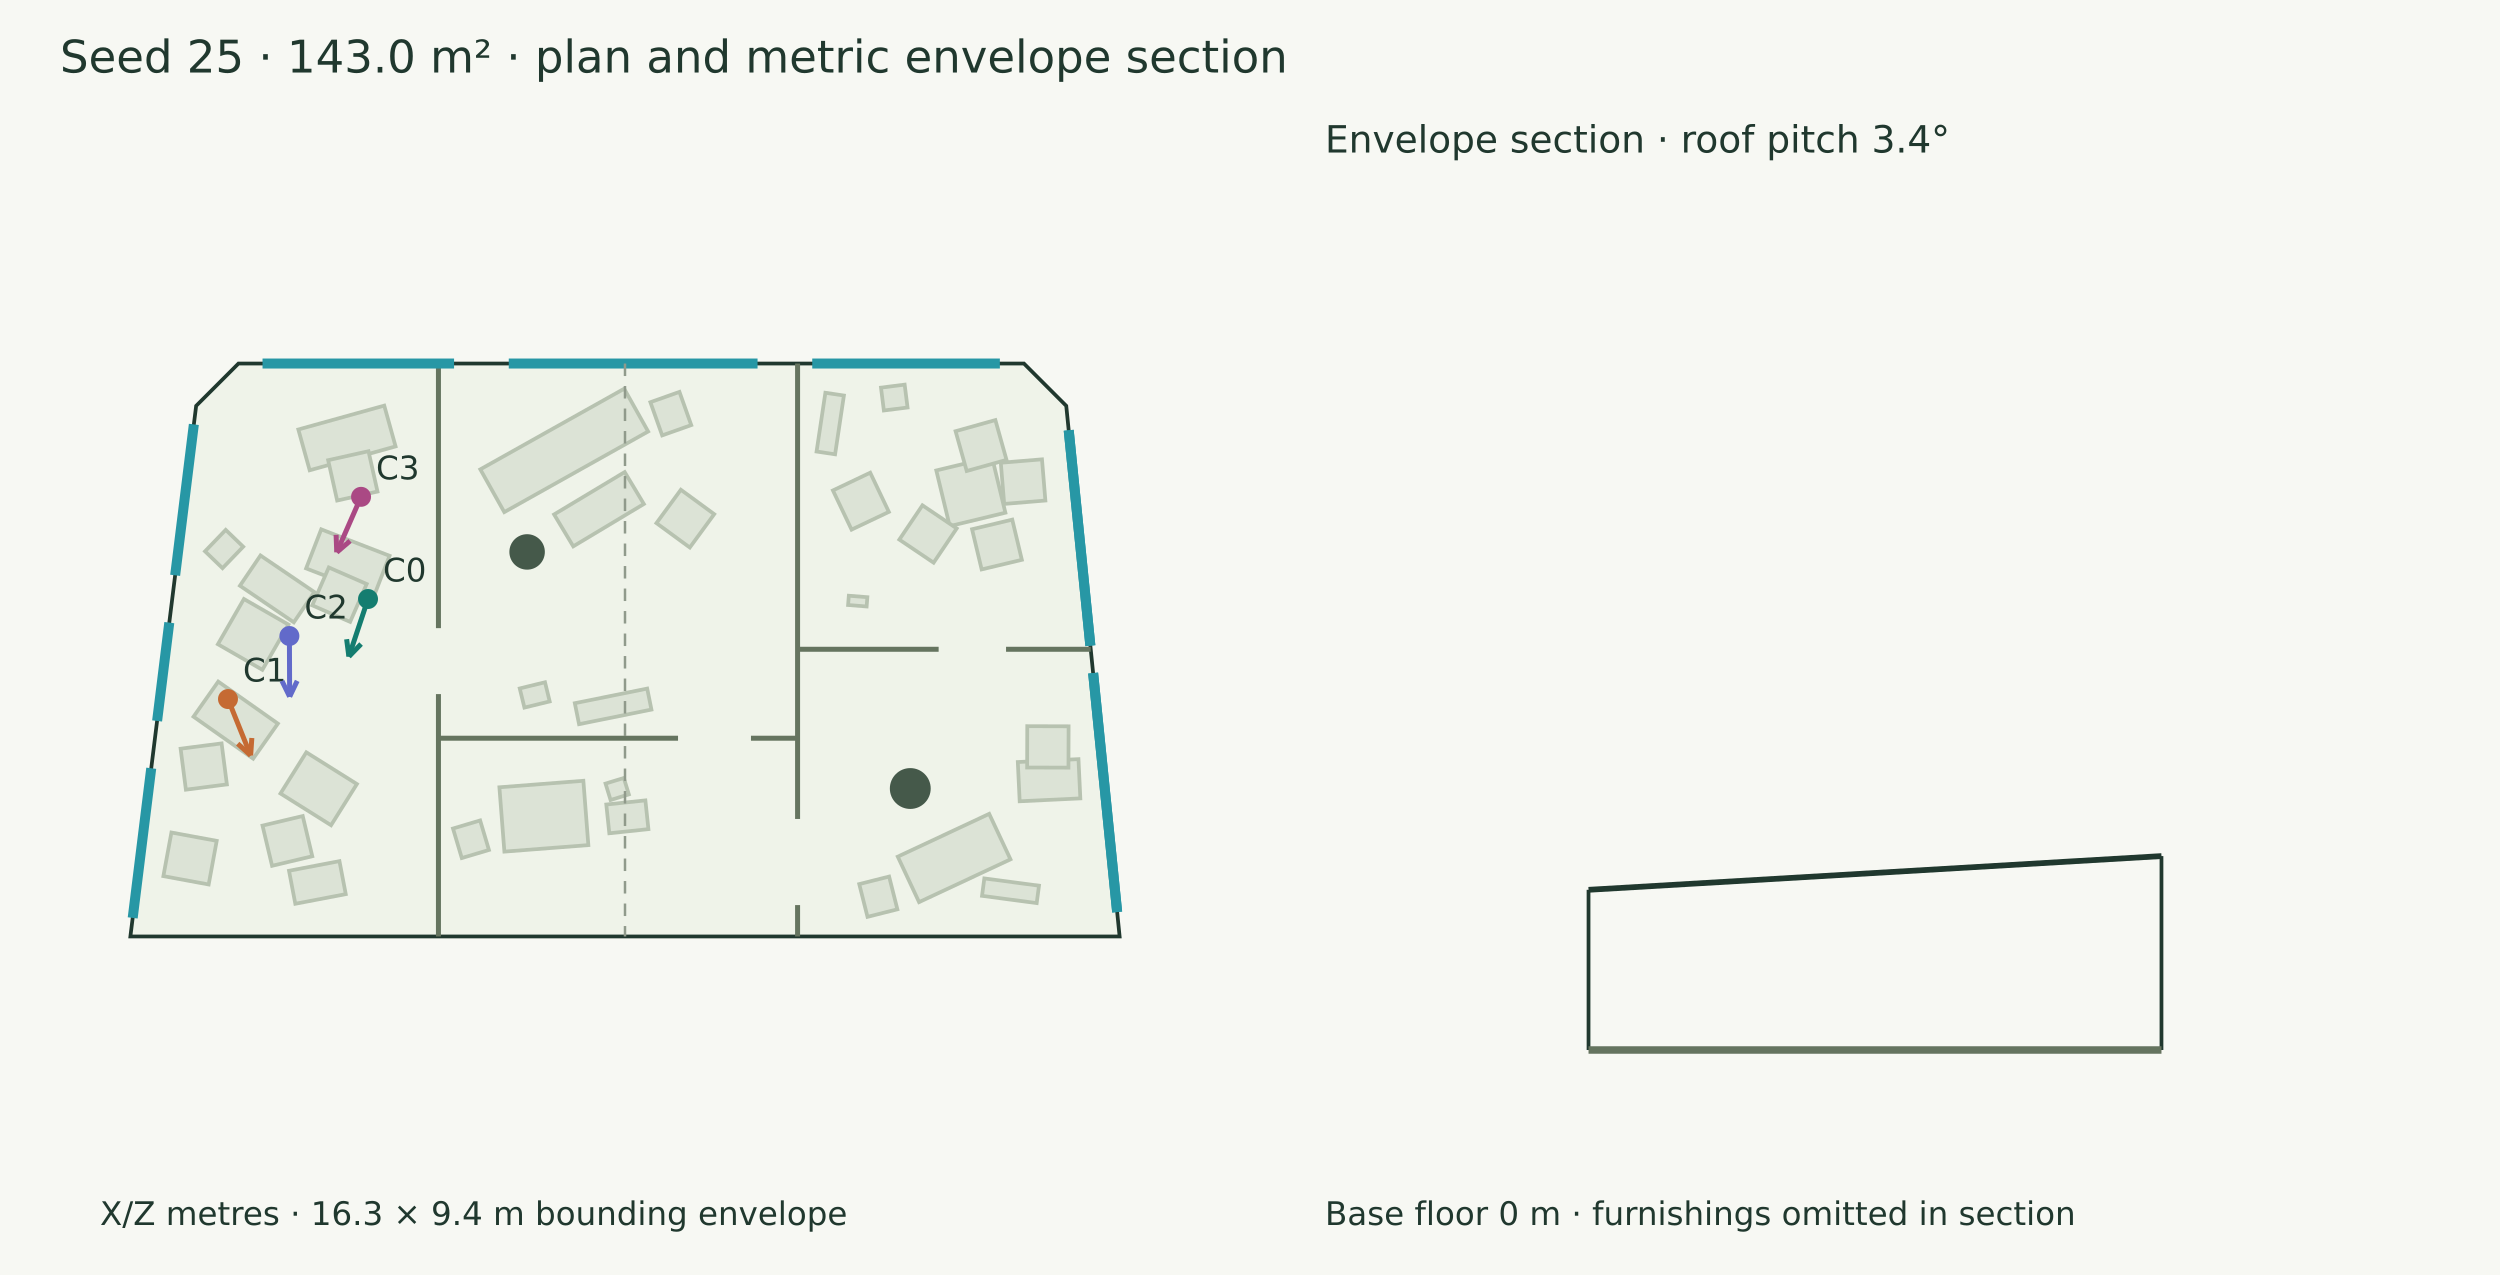
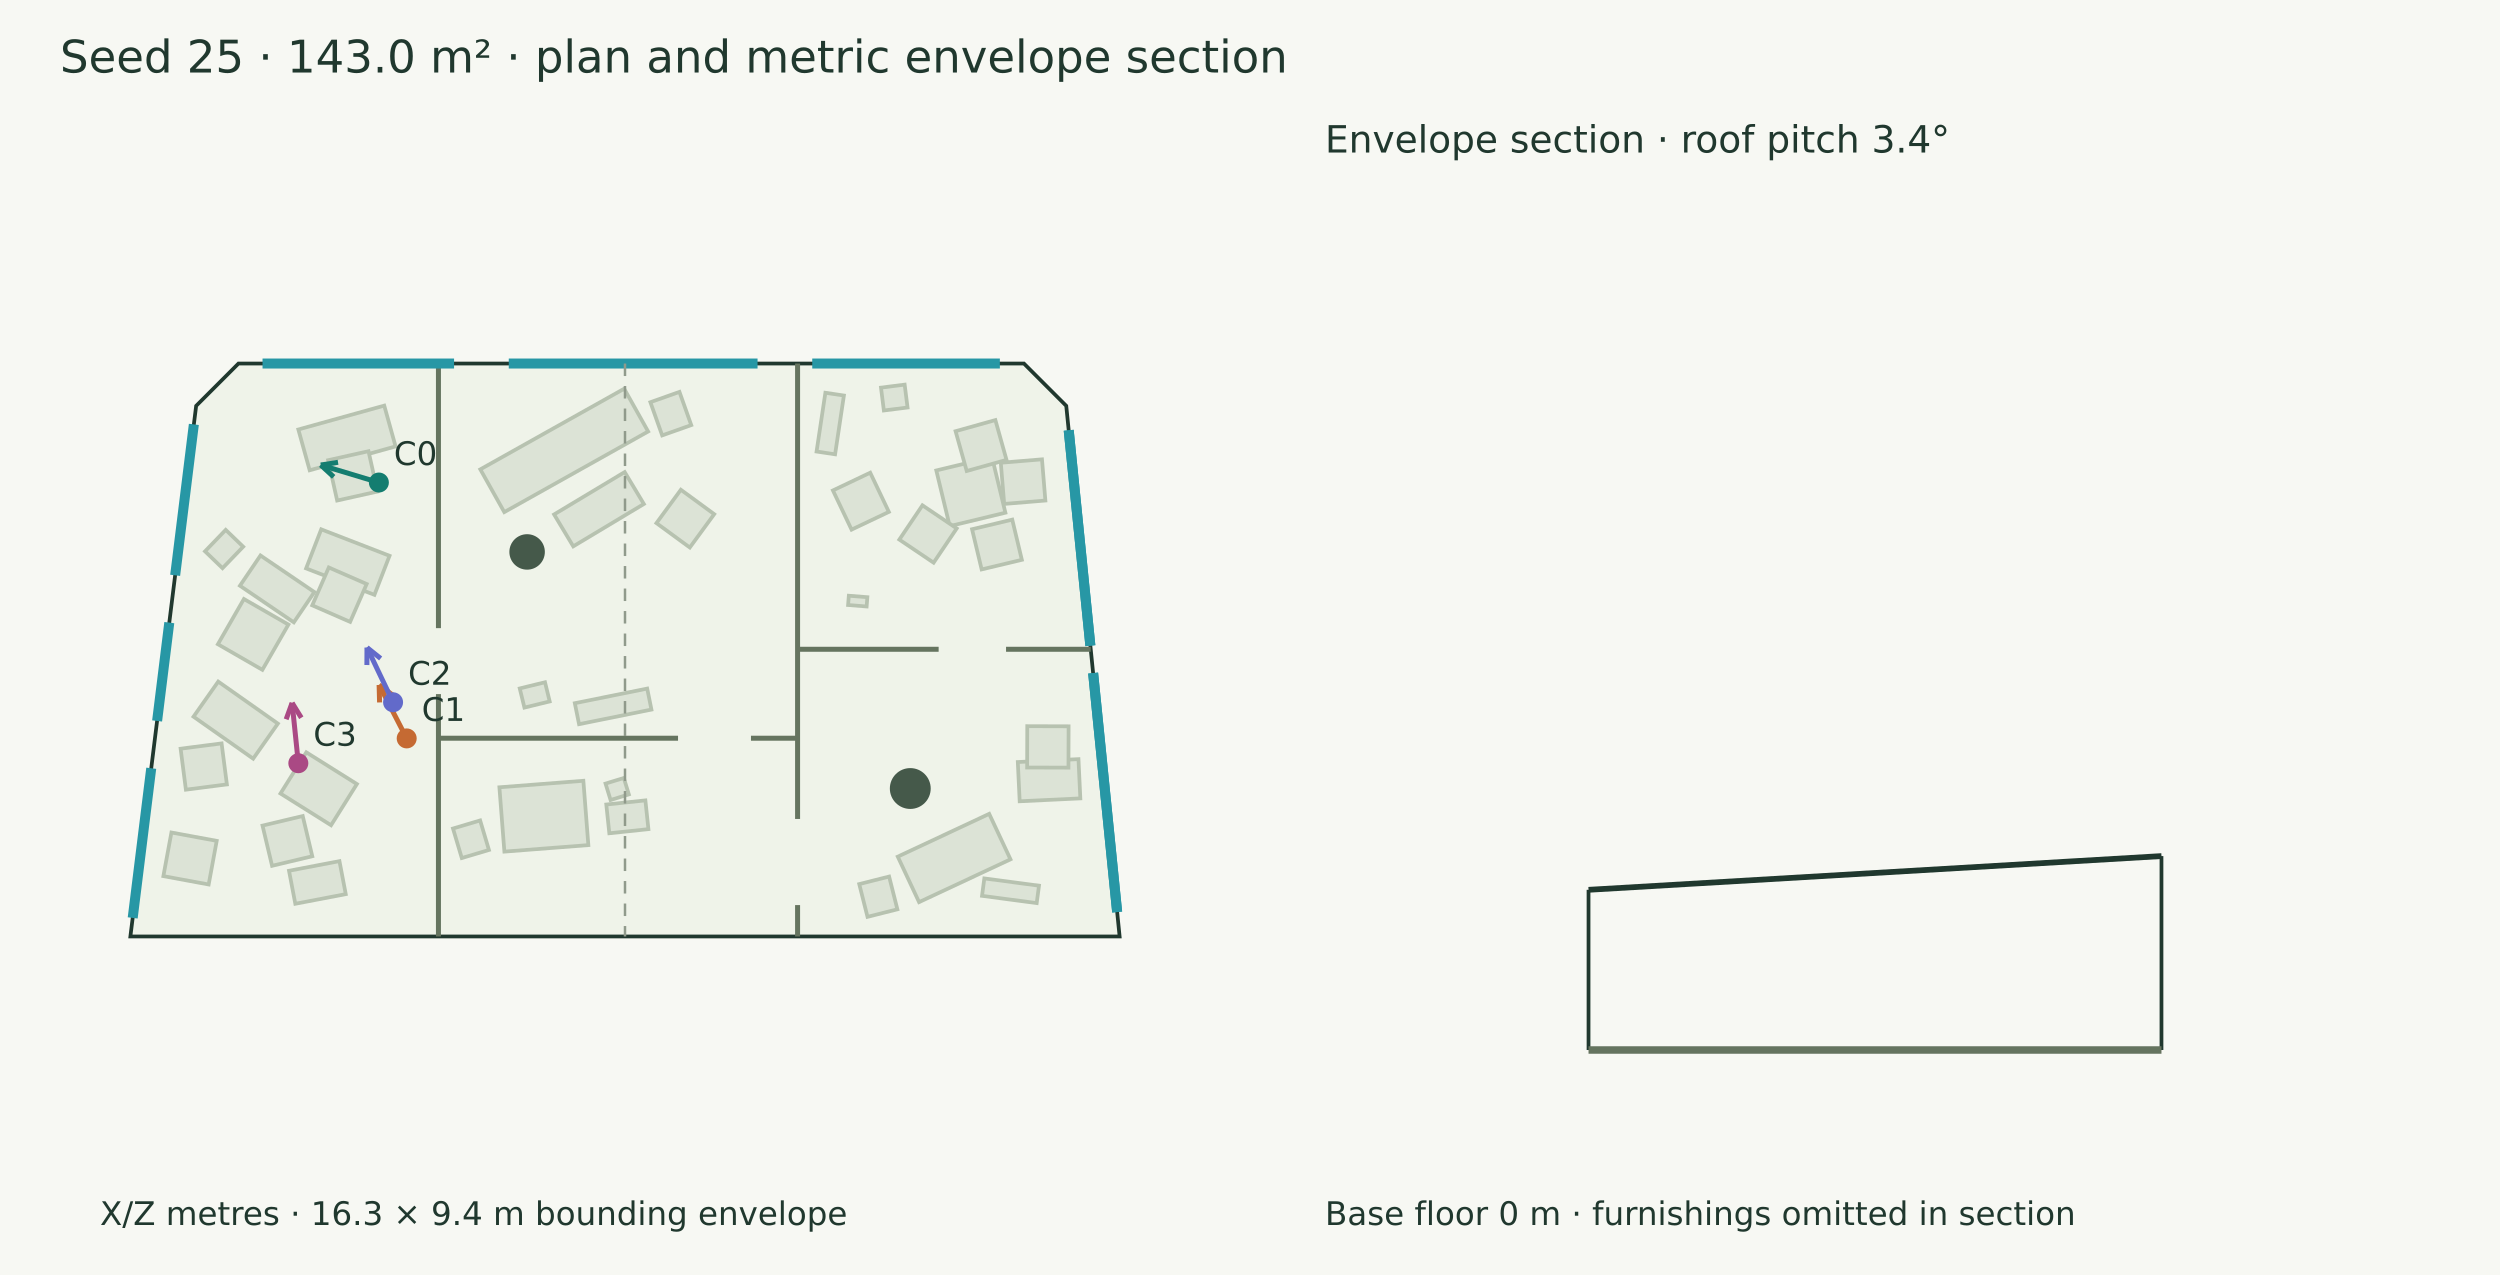
<svg xmlns="http://www.w3.org/2000/svg" width="1000" height="510" viewBox="0 0 1000 510">
  <rect width="100%" height="100%" fill="#f7f8f3" />
  <g font-family="DejaVu Sans" fill="#20382e">
    <text x="24.000" y="29.000" font-size="18">Seed 25 · 143.0 m² · plan and metric envelope section</text>
    <polygon points="95.390,145.411 409.569,145.411 426.498,162.340 447.845,374.589 52.155,374.589 78.461,162.340" fill="#eff3e9" stroke="#20382e" stroke-width="1.5" />
    <polygon points="122.527,300.929 142.757,313.624 132.419,330.099 112.188,317.405" fill="#dce3d6" stroke="#b7c2b0" stroke-width="1.5" />
    <polygon points="105.007,330.236 121.089,326.411 124.914,342.494 108.832,346.319" fill="#dce3d6" stroke="#b7c2b0" stroke-width="1.5" />
    <polygon points="104.189,222.193 125.745,236.832 117.527,248.933 95.971,234.294" fill="#dce3d6" stroke="#b7c2b0" stroke-width="1.5" />
    <polygon points="97.563,239.598 115.361,249.838 104.949,267.934 87.151,257.694" fill="#dce3d6" stroke="#b7c2b0" stroke-width="1.5" />
    <polygon points="128.486,211.741 155.814,222.318 149.769,237.939 122.440,227.361" fill="#dce3d6" stroke="#b7c2b0" stroke-width="1.5" />
    <polygon points="131.514,226.991 146.664,233.607 140.048,248.756 124.898,242.141" fill="#dce3d6" stroke="#b7c2b0" stroke-width="1.5" />
    <polygon points="87.290,272.634 111.149,289.441 101.264,303.474 77.405,286.668" fill="#dce3d6" stroke="#b7c2b0" stroke-width="1.5" />
    <polygon points="72.243,299.476 88.638,297.361 90.753,313.756 74.358,315.871" fill="#dce3d6" stroke="#b7c2b0" stroke-width="1.5" />
    <polygon points="119.338,171.794 153.698,162.245 158.233,178.563 123.872,188.111" fill="#dce3d6" stroke="#b7c2b0" stroke-width="1.5" />
    <polygon points="131.264,184.076 147.399,180.478 150.997,196.613 134.862,200.211" fill="#dce3d6" stroke="#b7c2b0" stroke-width="1.5" />
    <polygon points="138.303,357.651 118.127,361.508 115.603,348.307 135.779,344.450" fill="#dce3d6" stroke="#b7c2b0" stroke-width="1.5" />
    <polygon points="379.888,210.449 374.518,188.178 396.789,182.809 402.158,205.079" fill="#dce3d6" stroke="#b7c2b0" stroke-width="1.5" />
    <polygon points="368.976,202.132 382.683,211.374 373.441,225.080 359.735,215.839" fill="#dce3d6" stroke="#b7c2b0" stroke-width="1.5" />
    <polygon points="402.605,183.945 386.686,188.401 382.230,172.482 398.149,168.026" fill="#dce3d6" stroke="#b7c2b0" stroke-width="1.5" />
    <polygon points="401.676,201.570 400.317,185.095 416.792,183.736 418.151,200.211" fill="#dce3d6" stroke="#b7c2b0" stroke-width="1.5" />
    <polygon points="388.820,211.687 404.899,207.847 408.739,223.926 392.660,227.766" fill="#dce3d6" stroke="#b7c2b0" stroke-width="1.5" />
    <polygon points="346.650,242.592 339.234,242.004 339.529,238.289 346.944,238.876" fill="#dce3d6" stroke="#b7c2b0" stroke-width="1.5" />
    <polygon points="337.562,158.216 334.034,181.722 326.625,180.610 330.153,157.104" fill="#dce3d6" stroke="#b7c2b0" stroke-width="1.5" />
    <polygon points="259.252,172.597 201.714,204.844 192.128,187.740 249.666,155.492" fill="#dce3d6" stroke="#b7c2b0" stroke-width="1.5" />
    <polygon points="221.639,205.773 249.870,188.821 257.539,201.592 229.307,218.544" fill="#dce3d6" stroke="#b7c2b0" stroke-width="1.5" />
    <polygon points="262.576,209.243 272.340,195.903 285.680,205.667 275.916,219.007" fill="#dce3d6" stroke="#b7c2b0" stroke-width="1.5" />
    <polygon points="260.574,283.821 231.622,289.673 229.926,281.282 258.878,275.430" fill="#dce3d6" stroke="#b7c2b0" stroke-width="1.5" />
    <polygon points="207.896,275.372 218.003,272.900 219.878,280.568 209.771,283.040" fill="#dce3d6" stroke="#b7c2b0" stroke-width="1.5" />
    <polygon points="199.758,314.917 233.343,312.309 235.341,338.040 201.755,340.647" fill="#dce3d6" stroke="#b7c2b0" stroke-width="1.5" />
    <polygon points="242.212,313.438 249.520,311.189 251.538,317.750 244.230,319.998" fill="#dce3d6" stroke="#b7c2b0" stroke-width="1.5" />
    <polygon points="432.135,319.355 407.872,320.511 407.124,304.812 431.387,303.656" fill="#dce3d6" stroke="#b7c2b0" stroke-width="1.5" />
    <polygon points="427.384,307.054 410.853,307.001 410.906,290.470 427.437,290.523" fill="#dce3d6" stroke="#b7c2b0" stroke-width="1.5" />
    <polygon points="404.189,343.728 367.627,360.847 359.111,342.658 395.672,325.539" fill="#dce3d6" stroke="#b7c2b0" stroke-width="1.5" />
    <polygon points="414.673,361.239 392.808,358.331 393.733,351.369 415.599,354.277" fill="#dce3d6" stroke="#b7c2b0" stroke-width="1.5" />
    <polygon points="181.197,331.407 192.057,328.172 195.575,339.984 184.715,343.218" fill="#dce3d6" stroke="#b7c2b0" stroke-width="1.5" />
    <polygon points="242.515,321.808 258.152,320.153 259.369,331.656 243.732,333.310" fill="#dce3d6" stroke="#b7c2b0" stroke-width="1.5" />
    <polygon points="276.497,170.038 264.874,174.163 260.160,160.880 271.783,156.755" fill="#dce3d6" stroke="#b7c2b0" stroke-width="1.5" />
    <polygon points="358.953,363.718 347.004,366.736 343.697,353.639 355.646,350.621" fill="#dce3d6" stroke="#b7c2b0" stroke-width="1.5" />
    <polygon points="90.282,211.947 97.276,218.689 89.004,227.270 82.010,220.528" fill="#dce3d6" stroke="#b7c2b0" stroke-width="1.5" />
    <polygon points="348.085,189.079 355.539,204.755 340.625,211.846 333.171,196.171" fill="#dce3d6" stroke="#b7c2b0" stroke-width="1.5" />
    <polygon points="68.567,333.003 86.685,336.345 83.467,353.793 65.348,350.451" fill="#dce3d6" stroke="#b7c2b0" stroke-width="1.5" />
    <polygon points="352.394,155.047 361.866,153.853 363.019,162.999 353.546,164.192" fill="#dce3d6" stroke="#b7c2b0" stroke-width="1.5" />
    <circle cx="210.845" cy="220.772" r="7.094" fill="#45594a" />
    <circle cx="364.109" cy="315.408" r="8.17" fill="#45594a" />
    <path d="M319.033,145.411 L319.033,327.585" stroke="#65745f" stroke-width="2" fill="none" />
    <path d="M319.033,362.035 L319.033,374.589" stroke="#65745f" stroke-width="2" fill="none" />
    <path d="M175.376,145.411 L175.376,251.259" stroke="#65745f" stroke-width="2" fill="none" />
    <path d="M175.376,277.638 L175.376,374.589" stroke="#65745f" stroke-width="2" fill="none" />
    <path d="M175.376,295.288 L271.214,295.288" stroke="#65745f" stroke-width="2" fill="none" />
    <path d="M300.387,295.288 L319.033,295.288" stroke="#65745f" stroke-width="2" fill="none" />
    <path d="M319.033,259.710 L375.456,259.710" stroke="#65745f" stroke-width="2" fill="none" />
    <path d="M402.419,259.710 L436.291,259.710" stroke="#65745f" stroke-width="2" fill="none" />
    <path d="M105.013,145.411 L181.626,145.411" stroke="#2797a5" stroke-width="4" fill="none" />
    <path d="M203.505,145.411 L303.021,145.411" stroke="#2797a5" stroke-width="4" fill="none" />
    <path d="M324.900,145.411 L399.946,145.411" stroke="#2797a5" stroke-width="4" fill="none" />
    <path d="M427.481,172.114 L436.145,258.265" stroke="#2797a5" stroke-width="4" fill="none" />
    <path d="M427.481,172.114 L436.145,258.265" stroke="#2797a5" stroke-width="4" fill="none" />
    <path d="M437.248,269.231 L446.862,364.814" stroke="#2797a5" stroke-width="4" fill="none" />
    <path d="M437.248,269.231 L446.862,364.814" stroke="#2797a5" stroke-width="4" fill="none" />
    <path d="M53.076,367.163 L60.495,307.299" stroke="#2797a5" stroke-width="4" fill="none" />
    <path d="M62.840,288.376 L67.714,249.050" stroke="#2797a5" stroke-width="4" fill="none" />
    <path d="M70.060,230.128 L77.541,169.765" stroke="#2797a5" stroke-width="4" fill="none" />
-     <path d="M147.209,239.603 L139.551,262.626" stroke="#147d70" stroke-width="2" fill="none" />
-     <path d="M139.551,262.626 L138.651,255.684" stroke="#147d70" stroke-width="2" fill="none" />
-     <path d="M139.551,262.626 L144.429,257.606" stroke="#147d70" stroke-width="2" fill="none" />
-     <circle cx="147.209" cy="239.603" r="4" fill="#147d70" />
-     <text x="153.209" y="232.603" font-size="13">C0</text>
-     <path d="M91.194,279.622 L100.258,302.179" stroke="#c56a33" stroke-width="2" fill="none" />
-     <path d="M100.258,302.179 L95.082,297.466" stroke="#c56a33" stroke-width="2" fill="none" />
-     <path d="M100.258,302.179 L100.733,295.195" stroke="#c56a33" stroke-width="2" fill="none" />
-     <circle cx="91.194" cy="279.622" r="4" fill="#c56a33" />
-     <text x="97.194" y="272.622" font-size="13">C1</text>
-     <path d="M115.759,254.406 L115.858,278.672" stroke="#626aca" stroke-width="2" fill="none" />
-     <path d="M115.858,278.672 L112.787,272.382" stroke="#626aca" stroke-width="2" fill="none" />
-     <path d="M115.858,278.672 L118.877,272.357" stroke="#626aca" stroke-width="2" fill="none" />
-     <circle cx="115.759" cy="254.406" r="4" fill="#626aca" />
-     <text x="121.759" y="247.406" font-size="13">C2</text>
-     <path d="M144.424,198.733 L134.702,220.916" stroke="#aa4984" stroke-width="2" fill="none" />
-     <path d="M134.702,220.916 L134.444,213.921" stroke="#aa4984" stroke-width="2" fill="none" />
-     <path d="M134.702,220.916 L140.021,216.365" stroke="#aa4984" stroke-width="2" fill="none" />
-     <circle cx="144.424" cy="198.733" r="4" fill="#aa4984" />
-     <text x="150.424" y="191.733" font-size="13">C3</text>
+     <path d="M151.549,193.012 L128.301,186.017" stroke="#147d70" stroke-width="2" fill="none" />
+     <path d="M128.301,186.017 L135.214,184.918" stroke="#147d70" stroke-width="2" fill="none" />
+     <path d="M128.301,186.017 L133.459,190.749" stroke="#147d70" stroke-width="2" fill="none" />
+     <circle cx="151.549" cy="193.012" r="4" fill="#147d70" />
+     <text x="157.549" y="186.012" font-size="13">C0</text>
+     <path d="M162.676,295.365 L151.649,273.977" stroke="#c56a33" stroke-width="2" fill="none" />
+     <path d="M151.649,273.977 L157.244,278.184" stroke="#c56a33" stroke-width="2" fill="none" />
+     <path d="M151.649,273.977 L151.831,280.975" stroke="#c56a33" stroke-width="2" fill="none" />
+     <circle cx="162.676" cy="295.365" r="4" fill="#c56a33" />
+     <text x="168.676" y="288.365" font-size="13">C1</text>
+     <path d="M157.232,280.906 L146.795,259.013" stroke="#626aca" stroke-width="2" fill="none" />
+     <path d="M146.795,259.013 L152.256,263.392" stroke="#626aca" stroke-width="2" fill="none" />
+     <path d="M146.795,259.013 L146.759,266.013" stroke="#626aca" stroke-width="2" fill="none" />
+     <circle cx="157.232" cy="280.906" r="4" fill="#626aca" />
+     <text x="163.232" y="273.906" font-size="13">C2</text>
+     <path d="M119.331,305.290 L116.842,281.141" stroke="#aa4984" stroke-width="2" fill="none" />
+     <path d="M116.842,281.141 L120.517,287.099" stroke="#aa4984" stroke-width="2" fill="none" />
+     <path d="M116.842,281.141 L114.460,287.723" stroke="#aa4984" stroke-width="2" fill="none" />
+     <circle cx="119.331" cy="305.29" r="4" fill="#aa4984" />
+     <text x="125.331" y="298.290" font-size="13">C3</text>
    <text x="40.000" y="490.000" font-size="13">X/Z metres · 16.3 × 9.4 m bounding envelope</text>
    <path d="M250.000,145.411 L250.000,374.589" stroke="#909a8b" stroke-width="1" stroke-dasharray="5 4" fill="none" />
    <path d="M635.411,355.924 L864.589,342.431" stroke="#20382e" stroke-width="2.3" fill="none" />
    <path d="M635.411,420.000 L635.411,355.924" stroke="#20382e" stroke-width="1.5" fill="none" />
    <path d="M864.589,420.000 L864.589,342.431" stroke="#20382e" stroke-width="1.5" fill="none" />
    <path d="M635.411,420.000 L864.589,420.000" stroke="#65745f" stroke-width="3" fill="none" />
    <path d="M635.411,420.000 L635.411,420.000" stroke="#8d9a85" stroke-width="1" fill="none" />
    <path d="M864.589,420.000 L864.589,420.000" stroke="#8d9a85" stroke-width="1" fill="none" />
    <text x="530.000" y="61.000" font-size="15">Envelope section · roof pitch 3.4°</text>
    <text x="530.000" y="490.000" font-size="13">Base floor 0 m · furnishings omitted in section</text>
  </g>
</svg>
